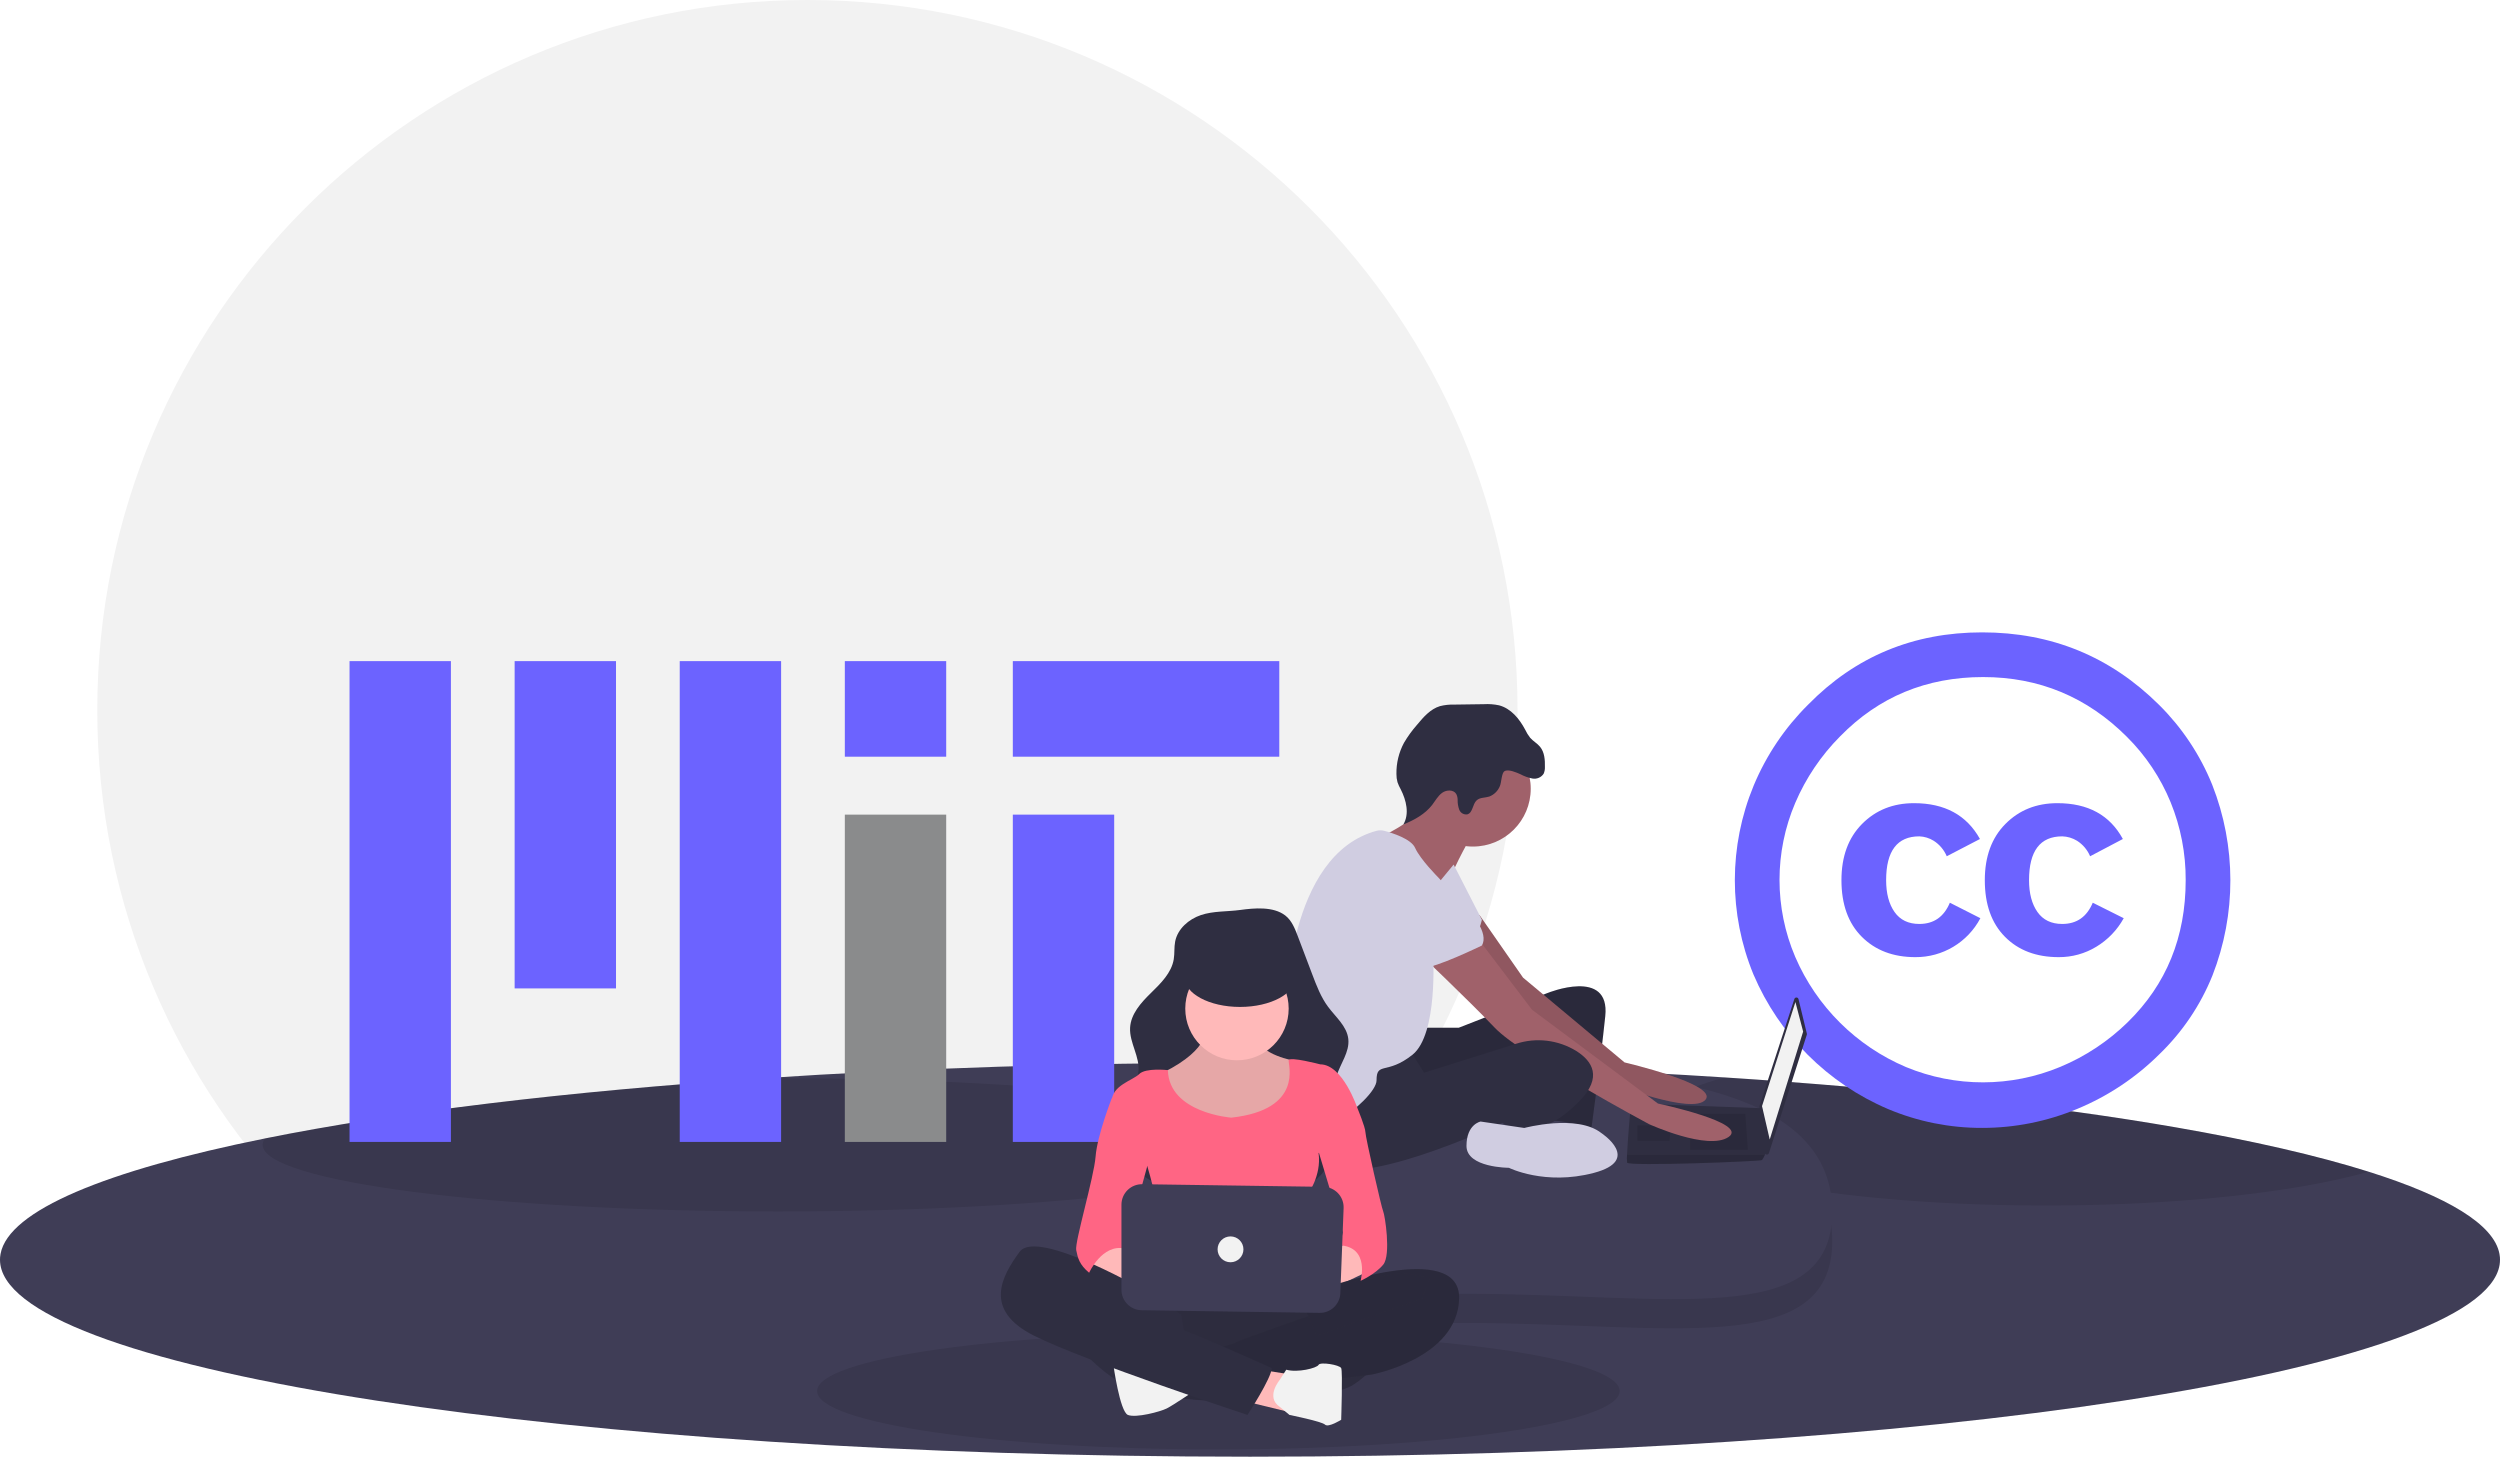
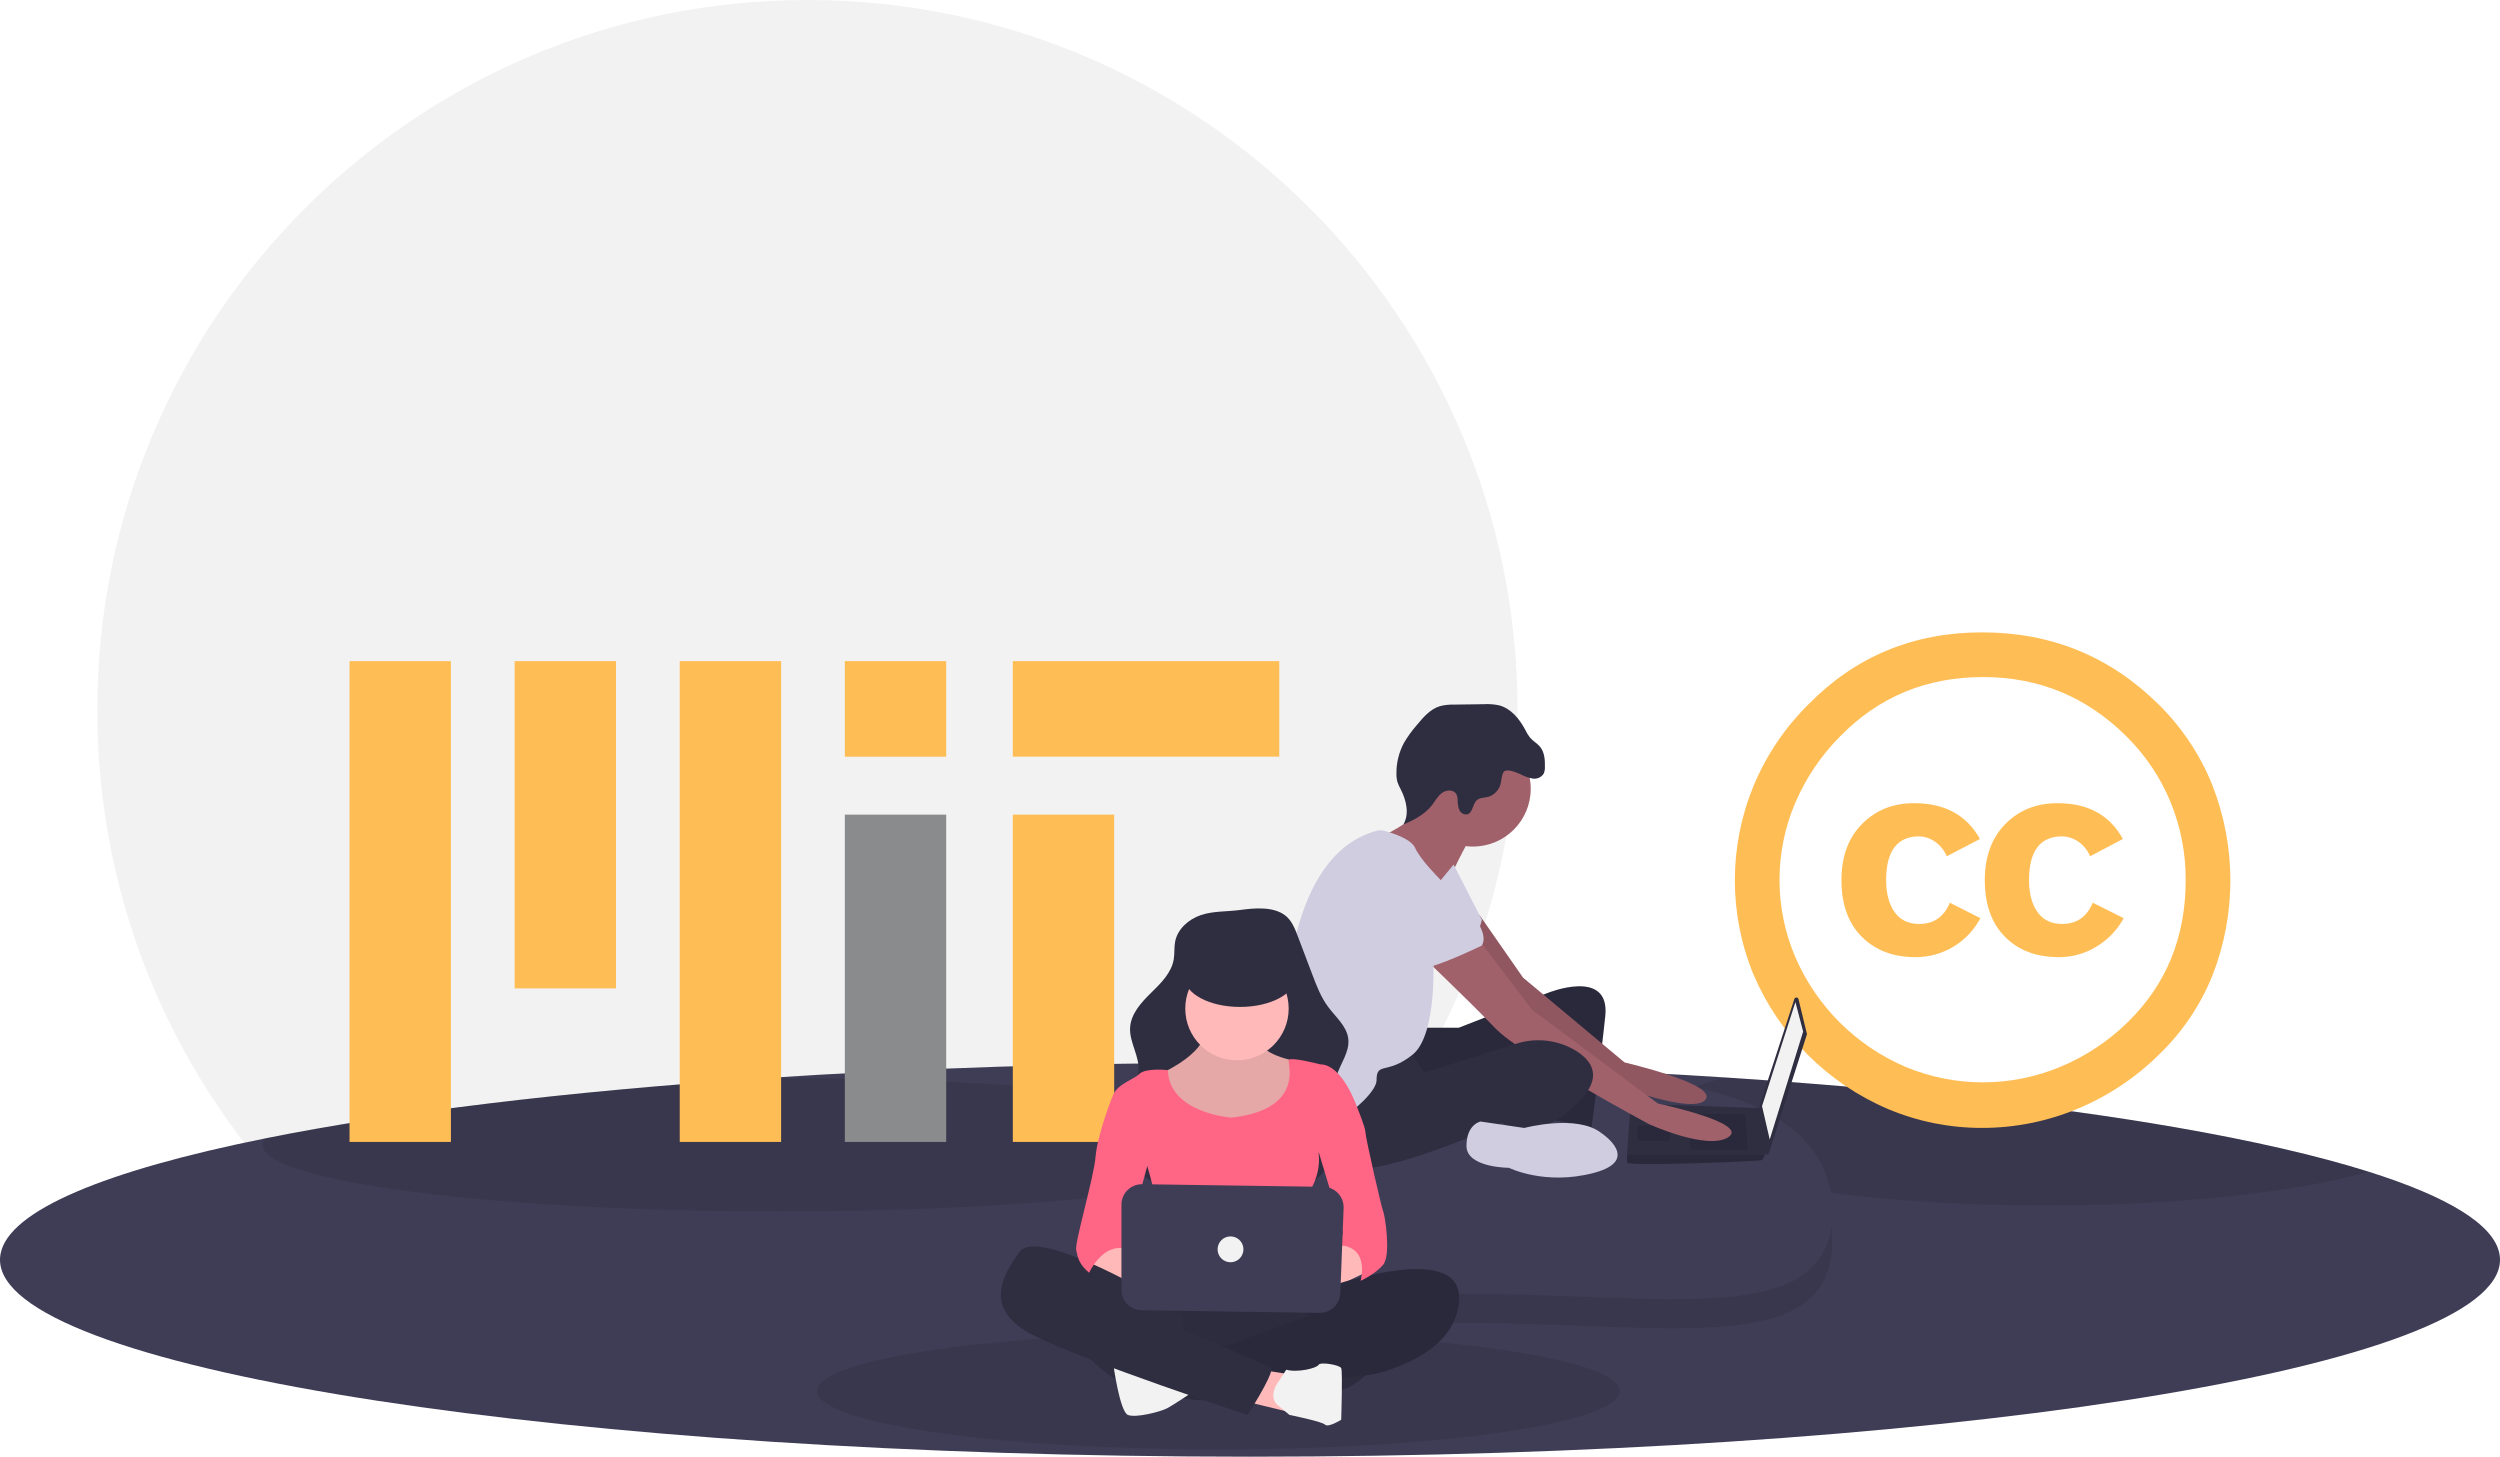
- <svg xmlns="http://www.w3.org/2000/svg" id="a58ef234-55dd-4456-b368-278f056cc5c7" data-name="Layer 1" width="1028" height="598.997" viewBox="0 0 1028 598.997">
+ <svg xmlns="http://www.w3.org/2000/svg" width="1028" height="598.997" data-name="Layer 1" viewBox="0 0 1028 598.997">
  <circle cx="332.005" cy="292.004" r="292.004" fill="#f2f2f2" />
-   <path d="M1114,668.499a13.69,13.69,0,0,1-.17,2.12c-7.14,43.76-234.46,78.88-513.83,78.88s-506.69-35.12-513.83-78.88a13.675,13.675,0,0,1-.17-2.12c0-.2,0-.41.02-.61,0-.11.01-.21.01-.32a.489.489,0,0,0,.01-.12c.04-.45.1-.88.18-1.32,3.26-17.89,43.35-34.33,108.74-47.5,53.48-10.77,123.89-19.36,204.93-24.76,61.5-4.1,129.12-6.37,200.11-6.37,57.12,0,112.06,1.47,163.38,4.17h.02q16.11.855,31.74,1.87c71.33,4.62,134.63,11.69,185.63,20.54,31.37,5.45,58.1,11.58,79.19,18.22h.01c32.46,10.23,51.6,21.7,53.81,33.83.08.44.14.87.18,1.32a.487.487,0,0,0,.01.12c0,.11.01.21.01.32C1114,668.089,1114,668.299,1114,668.499Z" transform="translate(-86 -150.5013)" fill="#3f3d56" />
-   <ellipse cx="501" cy="571.997" rx="165" ry="24" opacity="0.1" />
-   <path d="M1059.96,632.299c-5.77,1.65-12.27,3.18-19.4,4.58-29.36,5.78-69.42,9.33-113.53,9.33-49.28,0-93.45-4.43-123.38-11.44-24.84-5.82-39.88-13.39-39.88-21.7,0-7.3,11.64-14.06,31.37-19.53,71.33,4.62,134.63,11.69,185.63,20.54C1012.14,619.529,1038.87,625.659,1059.96,632.299Z" transform="translate(-86 -150.5013)" opacity="0.1" />
-   <path d="M618,621.249c0,15.13-94.92,27.4-212,27.4s-212-12.27-212-27.4a4.372,4.372,0,0,1,.96-2.62c53.48-10.77,123.89-19.36,204.93-24.76q3.045-.015,6.11-.01C523.08,593.859,618,606.119,618,621.249Z" transform="translate(-86 -150.5013)" opacity="0.1" />
-   <rect x="416.472" y="334.975" width="41.685" height="134.584" fill="#6c63ff" />
-   <rect x="279.506" y="271.851" width="41.685" height="197.708" fill="#6c63ff" />
-   <rect x="143.73" y="271.851" width="41.685" height="197.708" fill="#6c63ff" />
-   <rect x="211.618" y="271.851" width="41.685" height="134.584" fill="#6c63ff" />
-   <rect x="347.393" y="271.851" width="41.685" height="39.303" fill="#6c63ff" />
-   <rect x="347.393" y="334.975" width="41.685" height="134.584" fill="#8a8b8c" />
-   <rect x="416.472" y="271.851" width="109.573" height="39.303" fill="#6c63ff" />
-   <path d="M901.062,410.53q42.748,0,72.774,29.839A97.983,97.983,0,0,1,995.668,473.208a107.346,107.346,0,0,1,.096,78.409,93.533,93.533,0,0,1-21.739,32.294,104.704,104.704,0,0,1-33.841,22.561,101.425,101.425,0,0,1-39.114,7.823,99.015,99.015,0,0,1-38.662-7.734A104.845,104.845,0,0,1,807.007,551.165a101.764,101.764,0,0,1,.089-77.594A102.307,102.307,0,0,1,829.565,440.185Q858.674,410.537,901.062,410.53Zm.369,18.377q-34.93,0-58.768,24.379A87.595,87.595,0,0,0,824.197,480.668a80.789,80.789,0,0,0,0,63.311,86.249,86.249,0,0,0,45.577,45.31,82.687,82.687,0,0,0,63.41-.089,87.995,87.995,0,0,0,27.741-18.374q23.831-23.287,23.828-58.405a83.659,83.659,0,0,0-6.186-32.02,81.465,81.465,0,0,0-18.002-26.929Q935.989,428.909,901.431,428.908Zm-1.277,66.591-13.649,7.097a14.006,14.006,0,0,0-5.365-6.368,12.087,12.087,0,0,0-5.916-1.818q-13.64,0-13.646,18.011,0,8.186,3.454,13.095,3.458,4.914,10.192,4.916,8.916,0,12.557-8.733l12.551,6.368a29.99,29.99,0,0,1-26.745,16.012q-13.644,0-22.016-8.37-8.367-8.367-8.367-23.284,0-14.557,8.46-23.105,8.458-8.549,21.38-8.552Q891.97,480.757,900.155,495.498Zm58.765,0-13.465,7.097a13.992,13.992,0,0,0-5.368-6.368,12.373,12.373,0,0,0-6.094-1.818q-13.644,0-13.649,18.011,0,8.186,3.458,13.095,3.453,4.914,10.192,4.916,8.907,0,12.548-8.733l12.735,6.368a31.277,31.277,0,0,1-11.274,11.736,29.398,29.398,0,0,1-15.464,4.276q-13.831,0-22.099-8.37-8.291-8.367-8.284-23.284,0-14.557,8.463-23.105,8.453-8.549,21.373-8.552Q950.912,480.757,958.919,495.498Z" transform="translate(-86 -150.5013)" fill="#6c63ff" />
-   <path d="M839.417,660.837c0,48.737-67.934,33.663-151.113,33.663s-150.104,15.075-150.104-33.663,67.925-59.337,151.104-59.337S839.417,612.099,839.417,660.837Z" transform="translate(-86 -150.5013)" opacity="0.1" />
-   <path d="M839.417,648.837c0,48.737-67.934,33.663-151.113,33.663s-150.104,15.075-150.104-33.663,67.925-59.337,151.104-59.337S839.417,600.099,839.417,648.837Z" transform="translate(-86 -150.5013)" fill="#3f3d56" />
-   <path d="M825.542,561.343l3.434,14.164a.885.885,0,0,1-.017.478l-15.575,48.673a.885.885,0,0,1-1.722-.17l-2.155-18.961a.885.885,0,0,1,.038-.374l14.297-43.876A.885.885,0,0,1,825.542,561.343Z" transform="translate(-86 -150.5013)" fill="#2f2e41" />
-   <polygon points="738.278 412.038 741.449 424.19 727.711 468.572 724.541 454.835 738.278 412.038" fill="#f2f2f2" />
-   <path d="M755.064,628.584c.528,1.585,54.949-.528,55.477-1.057a11.469,11.469,0,0,0,1.162-2.113c.497-1.057.951-2.113.951-2.113l-2.113-17.108L756.649,604.279s-1.347,14.498-1.622,21.134A15.853,15.853,0,0,0,755.064,628.584Z" transform="translate(-86 -150.5013)" fill="#2f2e41" />
-   <polygon points="717.673 458.005 718.729 472.799 694.953 472.799 694.953 458.005 717.673 458.005" opacity="0.1" />
-   <polygon points="687.028 462.76 687.17 462.732 686.5 469.1 673.291 469.1 673.291 462.76 687.028 462.76" opacity="0.1" />
-   <path d="M755.064,628.584c.528,1.585,54.949-.528,55.477-1.057a11.469,11.469,0,0,0,1.162-2.113H755.027A15.853,15.853,0,0,0,755.064,628.584Z" transform="translate(-86 -150.5013)" opacity="0.1" />
-   <path d="M671.055,573.106h14.794l36.457-14.266s25.889-10.567,23.776,9.51S740.27,615.375,740.27,615.375s-11.624-5.284-17.964-3.698-2.113-32.23-2.113-32.23-51.779,24.833-56.534,21.663-5.812-25.361-5.812-25.361Z" transform="translate(-86 -150.5013)" fill="#2f2e41" />
-   <path d="M671.055,573.106h14.794l36.457-14.266s25.889-10.567,23.776,9.51S740.27,615.375,740.27,615.375s-11.624-5.284-17.964-3.698-2.113-32.23-2.113-32.23-51.779,24.833-56.534,21.663-5.812-25.361-5.812-25.361Z" transform="translate(-86 -150.5013)" opacity="0.1" />
-   <path d="M694.363,526.777l17.904,25.723,41.74,34.871s38.57,8.982,33.286,15.322-37.513-6.34-37.513-6.34S701.7,561.483,700.115,558.841s-19.021-27.474-19.021-27.474Z" transform="translate(-86 -150.5013)" fill="#a0616a" />
-   <path d="M694.363,526.777l17.904,25.723,41.74,34.871s38.57,8.982,33.286,15.322-37.513-6.34-37.513-6.34S701.7,561.483,700.115,558.841s-19.021-27.474-19.021-27.474Z" transform="translate(-86 -150.5013)" opacity="0.1" />
+   <path fill="#3f3d56" d="M1028 517.997a13.69 13.69 0 0 1-.17 2.12c-7.14 43.76-234.46 78.88-513.83 78.88S7.31 563.877.17 520.117a13.675 13.675 0 0 1-.17-2.12c0-.2 0-.41.02-.61 0-.11.01-.21.01-.32a.49.49 0 0 0 .01-.12c.04-.45.1-.88.18-1.32 3.26-17.89 43.35-34.33 108.74-47.5 53.48-10.77 123.89-19.36 204.93-24.76 61.5-4.1 129.12-6.37 200.11-6.37 57.12 0 112.06 1.47 163.38 4.17h.02q16.11.855 31.74 1.87c71.33 4.62 134.63 11.69 185.63 20.54 31.37 5.45 58.1 11.58 79.19 18.22h.01c32.46 10.23 51.6 21.7 53.81 33.83.08.44.14.87.18 1.32a.487.487 0 0 0 .01.12c0 .11.01.21.01.32.02.2.02.41.02.61z" />
+   <ellipse cx="501" cy="571.997" opacity=".1" rx="165" ry="24" />
+   <path d="M973.96 481.797c-5.77 1.65-12.27 3.18-19.4 4.58-29.36 5.78-69.42 9.33-113.53 9.33-49.28 0-93.45-4.43-123.38-11.44-24.84-5.82-39.88-13.39-39.88-21.7 0-7.3 11.64-14.06 31.37-19.53 71.33 4.62 134.63 11.69 185.63 20.54 31.37 5.45 58.1 11.58 79.19 18.22zM532 470.747c0 15.13-94.92 27.4-212 27.4s-212-12.27-212-27.4a4.372 4.372 0 01.96-2.62c53.48-10.77 123.89-19.36 204.93-24.76q3.045-.015 6.11-.01c117.08 0 212 12.26 212 27.39z" opacity=".1" />
+   <path fill="#ffbe55" d="M416.472 334.975h41.685v134.584h-41.685zM279.506 271.851h41.685v197.708h-41.685zM143.73 271.851h41.685v197.708H143.73zM211.618 271.851h41.685v134.584h-41.685zM347.393 271.851h41.685v39.303h-41.685z" />
+   <path fill="#8a8b8c" d="M347.393 334.975h41.685v134.584h-41.685z" />
+   <path fill="#ffbe55" d="M416.472 271.851h109.573v39.303H416.472zM815.062 260.029q42.748 0 72.774 29.84a97.983 97.983 0 0121.832 32.838 107.346 107.346 0 01.095 78.409 93.533 93.533 0 01-21.74 32.294 104.704 104.704 0 01-33.84 22.56 101.425 101.425 0 01-39.115 7.824 99.015 99.015 0 01-38.661-7.734 104.845 104.845 0 01-55.4-55.396 101.764 101.764 0 01.09-77.594 102.307 102.307 0 0122.468-33.386q29.109-29.649 71.497-29.655zm.37 18.377q-34.93 0-58.769 24.38a87.595 87.595 0 00-18.466 27.38 80.789 80.789 0 000 63.312 86.249 86.249 0 0045.577 45.31 82.687 82.687 0 0063.41-.09 87.995 87.995 0 0027.741-18.374q23.831-23.287 23.828-58.405a83.659 83.659 0 00-6.186-32.02 81.465 81.465 0 00-18.002-26.93q-24.576-24.561-59.134-24.563zm-1.277 66.59l-13.65 7.098a14.006 14.006 0 00-5.364-6.368 12.087 12.087 0 00-5.916-1.818q-13.64 0-13.646 18.011 0 8.186 3.454 13.095 3.458 4.915 10.192 4.916 8.916 0 12.557-8.733l12.55 6.368a29.99 29.99 0 01-26.744 16.011q-13.644 0-22.016-8.37-8.367-8.367-8.367-23.284 0-14.556 8.46-23.105 8.457-8.549 21.379-8.552 18.926-.01 27.11 14.732zm58.764 0l-13.464 7.098a13.992 13.992 0 00-5.368-6.368 12.373 12.373 0 00-6.094-1.818q-13.645 0-13.65 18.011 0 8.186 3.458 13.095 3.453 4.915 10.192 4.916 8.907 0 12.547-8.733l12.736 6.368a31.277 31.277 0 01-11.274 11.736 29.398 29.398 0 01-15.464 4.275q-13.831 0-22.1-8.37-8.29-8.367-8.284-23.284 0-14.556 8.463-23.105 8.453-8.549 21.373-8.552 18.922-.01 26.93 14.732z" />
+   <path d="M753.417 510.336c0 48.737-67.934 33.662-151.113 33.662S452.2 559.073 452.2 510.336s67.925-59.338 151.104-59.338 150.113 10.6 150.113 59.338z" opacity=".1" />
+   <path fill="#3f3d56" d="M753.417 498.336c0 48.737-67.934 33.662-151.113 33.662S452.2 547.073 452.2 498.336s67.925-59.338 151.104-59.338 150.113 10.6 150.113 59.338z" />
+   <path fill="#2f2e41" d="M739.542 410.842l3.433 14.164a.885.885 0 0 1-.017.478l-15.576 48.673a.885.885 0 0 1-1.721-.17l-2.155-18.961a.885.885 0 0 1 .038-.374l14.297-43.876a.885.885 0 0 1 1.7.066z" />
+   <path fill="#f2f2f2" d="M738.278 412.038l3.171 12.152-13.738 44.382-3.17-13.737 13.737-42.797z" />
+   <path fill="#2f2e41" d="M669.064 478.083c.528 1.585 54.949-.529 55.477-1.057a11.469 11.469 0 0 0 1.163-2.114c.496-1.056.95-2.113.95-2.113l-2.113-17.108-53.892-1.913s-1.347 14.498-1.622 21.134a15.853 15.853 0 0 0 .037 3.17z" />
+   <path d="M717.673 458.005l1.056 14.794h-23.776v-14.794h22.72zM687.028 462.76l.142-.028-.67 6.368h-13.209v-6.34h13.737zM669.064 478.083c.528 1.585 54.949-.529 55.477-1.057a11.469 11.469 0 001.163-2.114h-56.677a15.853 15.853 0 00.037 3.17z" opacity=".1" />
+   <path fill="#2f2e41" d="M585.055 422.605h14.794l36.457-14.265s25.89-10.568 23.776 9.51-5.812 47.024-5.812 47.024-11.624-5.284-17.964-3.699-2.114-32.23-2.114-32.23-51.778 24.833-56.534 21.663-5.811-25.361-5.811-25.361z" />
+   <path d="M585.055 422.605h14.794l36.457-14.265s25.89-10.568 23.776 9.51-5.812 47.024-5.812 47.024-11.624-5.284-17.964-3.699-2.114-32.23-2.114-32.23-51.778 24.833-56.534 21.663-5.811-25.361-5.811-25.361z" opacity=".1" />
+   <path fill="#a0616a" d="M608.363 376.276l17.904 25.723 41.74 34.872s38.57 8.982 33.287 15.322-37.514-6.34-37.514-6.34-48.08-34.872-49.665-37.513-19.02-27.475-19.02-27.475z" />
+   <path d="M608.363 376.276l17.904 25.723 41.74 34.872s38.57 8.982 33.287 15.322-37.514-6.34-37.514-6.34-48.08-34.872-49.665-37.513-19.02-27.475-19.02-27.475z" opacity=".1" />
  <circle cx="605.661" cy="324.331" r="23.776" fill="#a0616a" />
-   <path d="M690.076,495.967s-7.925,13.737-9.51,21.134-23.776-14.794-23.776-14.794l-2.906-7.661s20.87-9.775,19.285-17.7S690.076,495.967,690.076,495.967Z" transform="translate(-86 -150.5013)" fill="#a0616a" />
-   <path d="M683.736,506.005l11.624,22.719s-2.642,11.095-6.869,12.152-22.191-13.737-22.191-13.737Z" transform="translate(-86 -150.5013)" fill="#d0cde1" />
-   <path d="M694.303,537.178l21.663,28.531,51.779,38.57s37.513,7.925,29.06,13.737-32.758-5.284-32.758-5.284-52.307-28.003-63.403-39.627-31.701-31.173-31.701-31.173Z" transform="translate(-86 -150.5013)" fill="#a0616a" />
-   <path d="M665.244,581.56l6.34,10.039,37.839-11.905a29.751,29.751,0,0,1,24.771,2.989c6.604,4.161,10.831,10.765,1.321,20.54-19.021,19.549-31.701,8.982-31.701,8.982s-63.931,30.116-74.498,15.322-11.095-22.191-11.095-22.191S658.903,579.975,665.244,581.56Z" transform="translate(-86 -150.5013)" fill="#2f2e41" />
-   <path d="M744.497,616.432s16.907,11.095-3.17,16.379-34.871-2.113-34.871-2.113-17.436,0-17.436-8.982,5.812-10.039,5.812-10.039l17.964,2.642S734.458,608.506,744.497,616.432Z" transform="translate(-86 -150.5013)" fill="#d0cde1" />
-   <path d="M711.166,468.851a17.728,17.728,0,0,0,4.982,1.785,4.548,4.548,0,0,0,4.595-1.969,6.181,6.181,0,0,0,.522-2.795c.064-2.901-.146-6.038-1.985-8.283-1.17-1.429-2.878-2.33-4.089-3.724a17.598,17.598,0,0,1-2.067-3.378c-2.356-4.424-5.843-8.676-10.69-9.951a23.183,23.183,0,0,0-6.24-.477l-12.206.172a21.251,21.251,0,0,0-5.872.632c-3.929,1.188-6.789,4.492-9.409,7.651a47.851,47.851,0,0,0-5.396,7.448,26.133,26.133,0,0,0-3.098,12.804,11.98,11.98,0,0,0,.439,3.388,18.801,18.801,0,0,0,1.332,2.925c2.289,4.496,3.648,10.112,1.07,14.449,4.478-1.829,8.909-4.228,11.863-8.058,1.321-1.714,2.358-3.72,4.119-4.977s4.631-1.367,5.761.479a5.163,5.163,0,0,1,.583,2.418,11.084,11.084,0,0,0,.668,4.081,3.058,3.058,0,0,0,3.322,1.896c2.3-.648,2.08-4.179,3.852-5.782,1.346-1.218,3.422-.985,5.15-1.538a7.643,7.643,0,0,0,4.387-4.321c.655-1.468.645-5.31,1.884-6.105C706.194,466.625,709.726,468.21,711.166,468.851Z" transform="translate(-86 -150.5013)" fill="#2f2e41" />
-   <path d="M651.996,492.139a6.271,6.271,0,0,1,3.264.008c3.392.911,10.995,3.321,12.625,6.989,2.113,4.755,9.51,12.152,9.51,12.152s10.039,10.039,7.925,16.907-10.039,14.794-10.039,14.794,2.113,32.758-8.454,41.212-14.794,2.642-14.794,10.567-32.758,32.758-39.098,17.436c0,0,3.17-28.531,2.113-38.57C614.008,563.741,615.533,502.011,651.996,492.139Z" transform="translate(-86 -150.5013)" fill="#d0cde1" />
-   <path d="M668.942,505.477s32.23,23.776,26.418,33.815c0,0-19.549,9.51-23.776,8.982s-20.606-19.021-24.833-20.606S640.411,497.552,668.942,505.477Z" transform="translate(-86 -150.5013)" fill="#d0cde1" />
-   <path d="M579.811,526.783c-5.013,1.693-9.554,5.652-10.58,10.843-.476,2.406-.184,4.907-.585,7.327-.929,5.612-5.334,9.897-9.396,13.878s-8.258,8.606-8.555,14.286c-.325,6.22,4.186,12.047,3.406,18.226-.907,7.179-8.489,11.831-10.364,18.82-1.252,4.667.282,9.694,2.805,13.815,4.809,7.852,13.028,13.183,21.781,16.041s18.075,3.459,27.282,3.556c11.211.117,23.383-.845,31.806-8.244a25.48,25.48,0,0,0,8.459-16.588c.8-8.571-2.777-17.426-.31-25.673,1.553-5.19,5.447-9.93,4.866-15.316-.568-5.266-5.168-8.999-8.323-13.253-2.946-3.972-4.734-8.663-6.486-13.288l-5.995-15.824c-1.178-3.111-2.473-6.382-5.099-8.424-4.917-3.822-12.822-3.071-18.572-2.283C590.619,525.412,584.94,525.051,579.811,526.783Z" transform="translate(-86 -150.5013)" fill="#2f2e41" />
-   <path d="M581.688,572.877s2.657,8.637-17.274,18.602,1.993,20.595,1.993,20.595l23.253,5.315s23.917-3.322,26.575-7.308,7.308-17.274,5.979-19.267a31.061,31.061,0,0,0-3.322-3.986s-15.945-2.657-15.281-9.966S581.688,572.877,581.688,572.877Z" transform="translate(-86 -150.5013)" fill="#ffb9b9" />
-   <path d="M581.688,572.877s2.657,8.637-17.274,18.602,1.993,20.595,1.993,20.595l23.253,5.315s23.917-3.322,26.575-7.308,7.308-17.274,5.979-19.267a31.061,31.061,0,0,0-3.322-3.986s-15.945-2.657-15.281-9.966S581.688,572.877,581.688,572.877Z" transform="translate(-86 -150.5013)" opacity="0.1" />
+   <path fill="#a0616a" d="M604.076 345.465s-7.925 13.738-9.51 21.135-23.776-14.794-23.776-14.794l-2.906-7.662s20.87-9.774 19.285-17.7 16.907 19.021 16.907 19.021z" />
+   <path fill="#d0cde1" d="M597.736 355.504l11.624 22.72s-2.642 11.095-6.869 12.152-22.19-13.738-22.19-13.738z" />
+   <path fill="#a0616a" d="M608.303 386.677l21.663 28.531 51.778 38.57s37.514 7.925 29.06 13.737-32.758-5.283-32.758-5.283-52.307-28.003-63.403-39.627-31.701-31.173-31.701-31.173z" />
+   <path fill="#2f2e41" d="M579.244 431.059l6.34 10.039 37.84-11.905a29.751 29.751 0 0 1 24.77 2.989c6.604 4.16 10.831 10.765 1.32 20.54-19.02 19.549-31.7 8.981-31.7 8.981s-63.932 30.117-74.499 15.323-11.095-22.191-11.095-22.191 40.683-25.361 47.024-23.776z" />
+   <path fill="#d0cde1" d="M658.497 465.93s16.907 11.096-3.17 16.38-34.872-2.114-34.872-2.114-17.436 0-17.436-8.982 5.812-10.039 5.812-10.039l17.964 2.642s21.663-5.812 31.702 2.113z" />
+   <path fill="#2f2e41" d="M625.166 318.35a17.728 17.728 0 0 0 4.982 1.785 4.548 4.548 0 0 0 4.596-1.97 6.18 6.18 0 0 0 .522-2.794c.063-2.902-.147-6.038-1.985-8.283-1.17-1.43-2.878-2.33-4.09-3.724a17.598 17.598 0 0 1-2.067-3.378c-2.355-4.424-5.843-8.676-10.69-9.951a23.183 23.183 0 0 0-6.24-.477l-12.206.172a21.25 21.25 0 0 0-5.872.632c-3.93 1.188-6.79 4.492-9.41 7.651a47.851 47.851 0 0 0-5.396 7.448 26.133 26.133 0 0 0-3.098 12.804 11.98 11.98 0 0 0 .44 3.388 18.801 18.801 0 0 0 1.33 2.925c2.29 4.496 3.649 10.112 1.071 14.45 4.478-1.83 8.909-4.228 11.863-8.059 1.322-1.714 2.358-3.72 4.12-4.977s4.63-1.367 5.76.479a5.163 5.163 0 0 1 .582 2.418 11.084 11.084 0 0 0 .668 4.081 3.058 3.058 0 0 0 3.322 1.896c2.3-.648 2.08-4.179 3.852-5.782 1.346-1.218 3.422-.986 5.15-1.538a7.643 7.643 0 0 0 4.387-4.321c.655-1.468.645-5.31 1.884-6.105 1.553-.997 5.085.588 6.525 1.23z" />
+   <path fill="#d0cde1" d="M565.996 341.638a6.27 6.27 0 0 1 3.264.008c3.392.911 10.995 3.321 12.625 6.99 2.114 4.755 9.51 12.152 9.51 12.152s10.04 10.038 7.926 16.907-10.039 14.794-10.039 14.794 2.114 32.758-8.453 41.212-14.794 2.642-14.794 10.567-32.758 32.758-39.099 17.436c0 0 3.17-28.532 2.114-38.57-1.042-9.894.483-71.624 36.946-81.496z" />
+   <path fill="#d0cde1" d="M582.942 354.976s32.23 23.776 26.418 33.814c0 0-19.55 9.51-23.776 8.982s-20.606-19.02-24.833-20.605-6.34-30.117 22.191-22.191z" />
+   <path fill="#2f2e41" d="M493.81 376.281c-5.012 1.693-9.553 5.653-10.58 10.843-.476 2.406-.184 4.907-.584 7.327-.929 5.611-5.334 9.897-9.397 13.878s-8.258 8.606-8.555 14.286c-.324 6.22 4.187 12.047 3.406 18.226-.907 7.18-8.49 11.831-10.364 18.82-1.251 4.667.282 9.695 2.806 13.815 4.808 7.853 13.028 13.184 21.78 16.041s18.076 3.46 27.283 3.556c11.21.117 23.383-.845 31.806-8.244a25.48 25.48 0 0 0 8.459-16.588c.8-8.571-2.777-17.427-.31-25.674 1.553-5.19 5.447-9.93 4.866-15.316-.568-5.266-5.168-8.999-8.323-13.253-2.946-3.972-4.734-8.663-6.486-13.288l-5.995-15.824c-1.178-3.11-2.472-6.382-5.098-8.424-4.917-3.822-12.823-3.07-18.572-2.283-5.333.732-11.012.37-16.141 2.102z" />
+   <path fill="#ffb9b9" d="M495.688 422.376s2.658 8.637-17.274 18.603 1.994 20.595 1.994 20.595l23.252 5.315s23.918-3.322 26.575-7.308 7.308-17.274 5.98-19.267a31.061 31.061 0 0 0-3.322-3.986s-15.945-2.658-15.28-9.966-21.925-3.986-21.925-3.986z" />
+   <path d="M495.688 422.376s2.658 8.637-17.274 18.603 1.994 20.595 1.994 20.595l23.252 5.315s23.918-3.322 26.575-7.308 7.308-17.274 5.98-19.267a31.061 31.061 0 0 0-3.322-3.986s-15.945-2.658-15.28-9.966-21.925-3.986-21.925-3.986z" opacity=".1" />
  <circle cx="508.643" cy="414.736" r="21.26" fill="#ffb9b9" />
-   <path d="M592.318,610.082s-25.604-1.872-26.089-19.539c0,0-9.122-1.057-11.78,1.601s-11.294,4.651-11.294,11.294,14.616,26.575,14.616,26.575,7.972,26.575,4.651,31.225-3.986,16.609-3.986,16.609,33.218-2.657,38.533,0,26.575,2.657,27.904,0-1.329-35.876-1.329-35.876,5.979-7.972,4.651-17.274L644.139,606.096s-5.979-17.938-15.281-17.938c0,0-12.623-3.322-12.955-1.661S622.215,606.76,592.318,610.082Z" transform="translate(-86 -150.5013)" fill="#ff6584" />
-   <path d="M532.525,668.547s5.979,9.301,21.26,11.294,17.938-3.322,16.609-4.651-17.274-7.308-17.274-7.308l-9.301-7.308Z" transform="translate(-86 -150.5013)" fill="#ffb9b9" />
-   <path d="M641.481,660.574l-17.274,9.966s-22.589-1.329-13.952,5.315,24.582,3.986,24.582,3.986l15.281-7.308Z" transform="translate(-86 -150.5013)" fill="#ffb9b9" />
-   <path d="M555.113,677.848s-15.945,39.198,3.322,45.177,72.416,4.651,84.375-3.322,15.281-18.602,13.287-21.924-15.281-12.623-24.582-13.287S555.113,677.848,555.113,677.848Z" transform="translate(-86 -150.5013)" fill="#2f2e41" />
-   <path d="M555.113,677.848s-15.945,39.198,3.322,45.177,72.416,4.651,84.375-3.322,15.281-18.602,13.287-21.924-15.281-12.623-24.582-13.287S555.113,677.848,555.113,677.848Z" transform="translate(-86 -150.5013)" opacity="0.05" />
-   <path d="M630.378,680.283s56.281-20.373,55.617,4.208-35.876,31.225-35.876,31.225l-10.63,1.329-58.465,1.993s1.993-10.63-2.657-11.959c0,0,15.281-3.986,15.945-4.651s38.533-13.952,41.191-14.616,10.63-5.979,16.609-5.315c0,0,6.644-5.315,13.952-3.986l-20.595,1.329Z" transform="translate(-86 -150.5013)" fill="#2f2e41" />
-   <path d="M630.378,680.283s56.281-20.373,55.617,4.208-35.876,31.225-35.876,31.225l-10.63,1.329-58.465,1.993s1.993-10.63-2.657-11.959c0,0,15.281-3.986,15.945-4.651s38.533-13.952,41.191-14.616,10.63-5.979,16.609-5.315c0,0,6.644-5.315,13.952-3.986l-20.595,1.329Z" transform="translate(-86 -150.5013)" opacity="0.1" />
-   <polygon points="534.434 533.081 541.53 549.271 584.714 533.99 588.036 525.354 576.741 523.36 554.035 527.347 544.187 530.004 534.434 533.081" fill="#2f2e41" />
-   <polygon points="534.434 533.081 541.53 549.271 584.714 533.99 588.036 525.354 576.741 523.36 554.035 527.347 544.187 530.004 534.434 533.081" opacity="0.1" />
-   <path d="M528.538,703.094s12.623,15.945,27.239,19.931,22.589-1.329,22.589-1.329L573.716,703.094l-1.993-11.959L563.086,685.156l-17.274-7.972-20.595-6.644s-8.637-1.329-8.637,0,7.972,21.26,7.972,21.26Z" transform="translate(-86 -150.5013)" fill="#2f2e41" />
-   <path d="M543.819,711.731s2.657,19.267,5.979,20.595,13.287-1.329,15.945-2.657,11.691-7.459,11.691-7.459S545.812,710.402,543.819,711.731Z" transform="translate(-86 -150.5013)" fill="#f2f2f2" />
-   <polygon points="518.277 563.223 530.9 565.216 529.571 580.496 511.964 576.22 518.277 563.223" fill="#ffb9b9" />
-   <path d="M612.186,717.977s-5.916,7.042.063,11.028l3.986,3.322s13.287,2.657,14.616,3.986,6.644-1.993,6.644-1.993.664-19.931,0-21.26-8.637-2.657-9.301-1.329-8.637,3.322-13.287,1.993Z" transform="translate(-86 -150.5013)" fill="#f2f2f2" />
-   <path d="M559.099,682.499s-46.506-27.239-53.814-17.274-15.281,23.917,5.979,34.547,87.697,32.554,87.697,32.554,9.966-15.281,9.966-19.267c0,0-35.212-15.945-41.191-17.274s-29.897-16.609-33.219-17.938-7.972-5.315-7.972-5.315Z" transform="translate(-86 -150.5013)" fill="#2f2e41" />
-   <path d="M545.812,600.117l-2.657,1.993s-5.979,15.281-6.644,23.917-8.637,35.212-7.972,38.533,1.329,5.979,5.315,9.301c0,0,5.315-11.959,14.616-9.966l11.294-41.191Z" transform="translate(-86 -150.5013)" fill="#ff6584" />
-   <path d="M638.824,600.117l5.315,5.979s3.322,7.972,3.322,9.966,6.644,31.225,7.308,32.554,3.322,17.938,0,21.924-9.301,6.644-9.301,6.644,3.986-13.952-8.637-14.616l1.329-5.315-11.959-39.862Z" transform="translate(-86 -150.5013)" fill="#ff6584" />
-   <path d="M547.141,645.858v34.995a8.413,8.413,0,0,0,8.289,8.413l73.185,1.084a8.413,8.413,0,0,0,8.532-8.089l1.346-34.999a8.413,8.413,0,0,0-8.285-8.736l-74.531-1.08A8.413,8.413,0,0,0,547.141,645.858Z" transform="translate(-86 -150.5013)" fill="#3f3d56" />
-   <ellipse cx="509.89" cy="401.732" rx="22.884" ry="12.322" fill="#2f2e41" />
+   <path fill="#ff6584" d="M506.318 459.58s-25.604-1.872-26.09-19.538c0 0-9.122-1.057-11.78 1.6s-11.293 4.651-11.293 11.295 14.616 26.575 14.616 26.575 7.972 26.575 4.65 31.225-3.986 16.61-3.986 16.61 33.219-2.658 38.534 0 26.574 2.657 27.903 0-1.329-35.876-1.329-35.876 5.98-7.973 4.651-17.274l15.945-18.602s-5.98-17.938-15.28-17.938c0 0-12.624-3.322-12.956-1.661s6.312 20.263-23.585 23.585z" />
+   <path fill="#ffb9b9" d="M446.525 518.045s5.979 9.302 21.26 11.295 17.938-3.322 16.609-4.65-17.274-7.309-17.274-7.309l-9.301-7.308zM555.481 510.073l-17.273 9.966s-22.589-1.33-13.952 5.315 24.582 3.986 24.582 3.986l15.28-7.308z" />
+   <path fill="#2f2e41" d="M469.113 527.347s-15.945 39.197 3.322 45.177 72.416 4.65 84.375-3.322 15.28-18.602 13.288-21.924-15.281-12.623-24.582-13.288-76.403-6.643-76.403-6.643z" />
+   <path d="M469.113 527.347s-15.945 39.197 3.322 45.177 72.416 4.65 84.375-3.322 15.28-18.602 13.288-21.924-15.281-12.623-24.582-13.288-76.403-6.643-76.403-6.643z" opacity=".05" />
+   <path fill="#2f2e41" d="M544.378 529.782s56.28-20.373 55.616 4.208-35.876 31.226-35.876 31.226l-10.63 1.328-58.464 1.994s1.993-10.63-2.658-11.96c0 0 15.28-3.985 15.945-4.65s38.534-13.951 41.191-14.616 10.63-5.98 16.61-5.315c0 0 6.643-5.315 13.951-3.986l-20.595 1.329z" />
+   <path d="M544.378 529.782s56.28-20.373 55.616 4.208-35.876 31.226-35.876 31.226l-10.63 1.328-58.464 1.994s1.993-10.63-2.658-11.96c0 0 15.28-3.985 15.945-4.65s38.534-13.951 41.191-14.616 10.63-5.98 16.61-5.315c0 0 6.643-5.315 13.951-3.986l-20.595 1.329z" opacity=".1" />
+   <path fill="#2f2e41" d="M534.434 533.081l7.096 16.19 43.184-15.281 3.322-8.636-11.295-1.994-22.706 3.987-9.848 2.657-9.753 3.077z" />
+   <path d="M534.434 533.081l7.096 16.19 43.184-15.281 3.322-8.636-11.295-1.994-22.706 3.987-9.848 2.657-9.753 3.077z" opacity=".1" />
+   <path fill="#2f2e41" d="M442.538 552.593s12.623 15.945 27.24 19.93 22.588-1.328 22.588-1.328l-4.65-18.602-1.993-11.959-8.637-5.98-17.274-7.972-20.595-6.643s-8.637-1.33-8.637 0 7.972 21.26 7.972 21.26z" />
+   <path fill="#f2f2f2" d="M457.819 561.23s2.657 19.266 5.98 20.595 13.287-1.329 15.944-2.657 11.69-7.46 11.69-7.46-31.62-11.807-33.614-10.478z" />
+   <path fill="#ffb9b9" d="M518.277 563.223l12.623 1.993-1.329 15.28-17.607-4.276 6.313-12.997z" />
+   <path fill="#f2f2f2" d="M526.186 567.475s-5.916 7.042.063 11.028l3.986 3.322s13.288 2.657 14.616 3.986 6.644-1.993 6.644-1.993.665-19.931 0-21.26-8.637-2.657-9.301-1.328-8.637 3.321-13.287 1.993z" />
+   <path fill="#2f2e41" d="M473.1 531.997s-46.506-27.239-53.815-17.273-15.28 23.917 5.98 34.547 87.697 32.554 87.697 32.554 9.965-15.28 9.965-19.267c0 0-35.211-15.945-41.19-17.273s-29.897-16.61-33.22-17.938-7.972-5.315-7.972-5.315z" />
+   <path fill="#ff6584" d="M459.812 449.615l-2.657 1.993s-5.98 15.281-6.644 23.918-8.637 35.211-7.973 38.533 1.33 5.98 5.315 9.301c0 0 5.315-11.958 14.617-9.965l11.294-41.191zM552.824 449.615l5.315 5.98s3.322 7.972 3.322 9.965 6.643 31.226 7.308 32.554 3.322 17.938 0 21.925-9.301 6.643-9.301 6.643 3.986-13.952-8.637-14.616l1.329-5.315-11.96-39.862z" />
+   <path fill="#3f3d56" d="M461.14 495.356v34.995a8.413 8.413 0 0 0 8.29 8.413l73.185 1.084a8.413 8.413 0 0 0 8.532-8.09l1.346-34.998a8.413 8.413 0 0 0-8.286-8.736l-74.53-1.08a8.413 8.413 0 0 0-8.536 8.412z" />
+   <ellipse cx="509.89" cy="401.732" fill="#2f2e41" rx="22.884" ry="12.322" />
  <circle cx="505.986" cy="513.727" r="5.315" fill="#f2f2f2" />
</svg>
